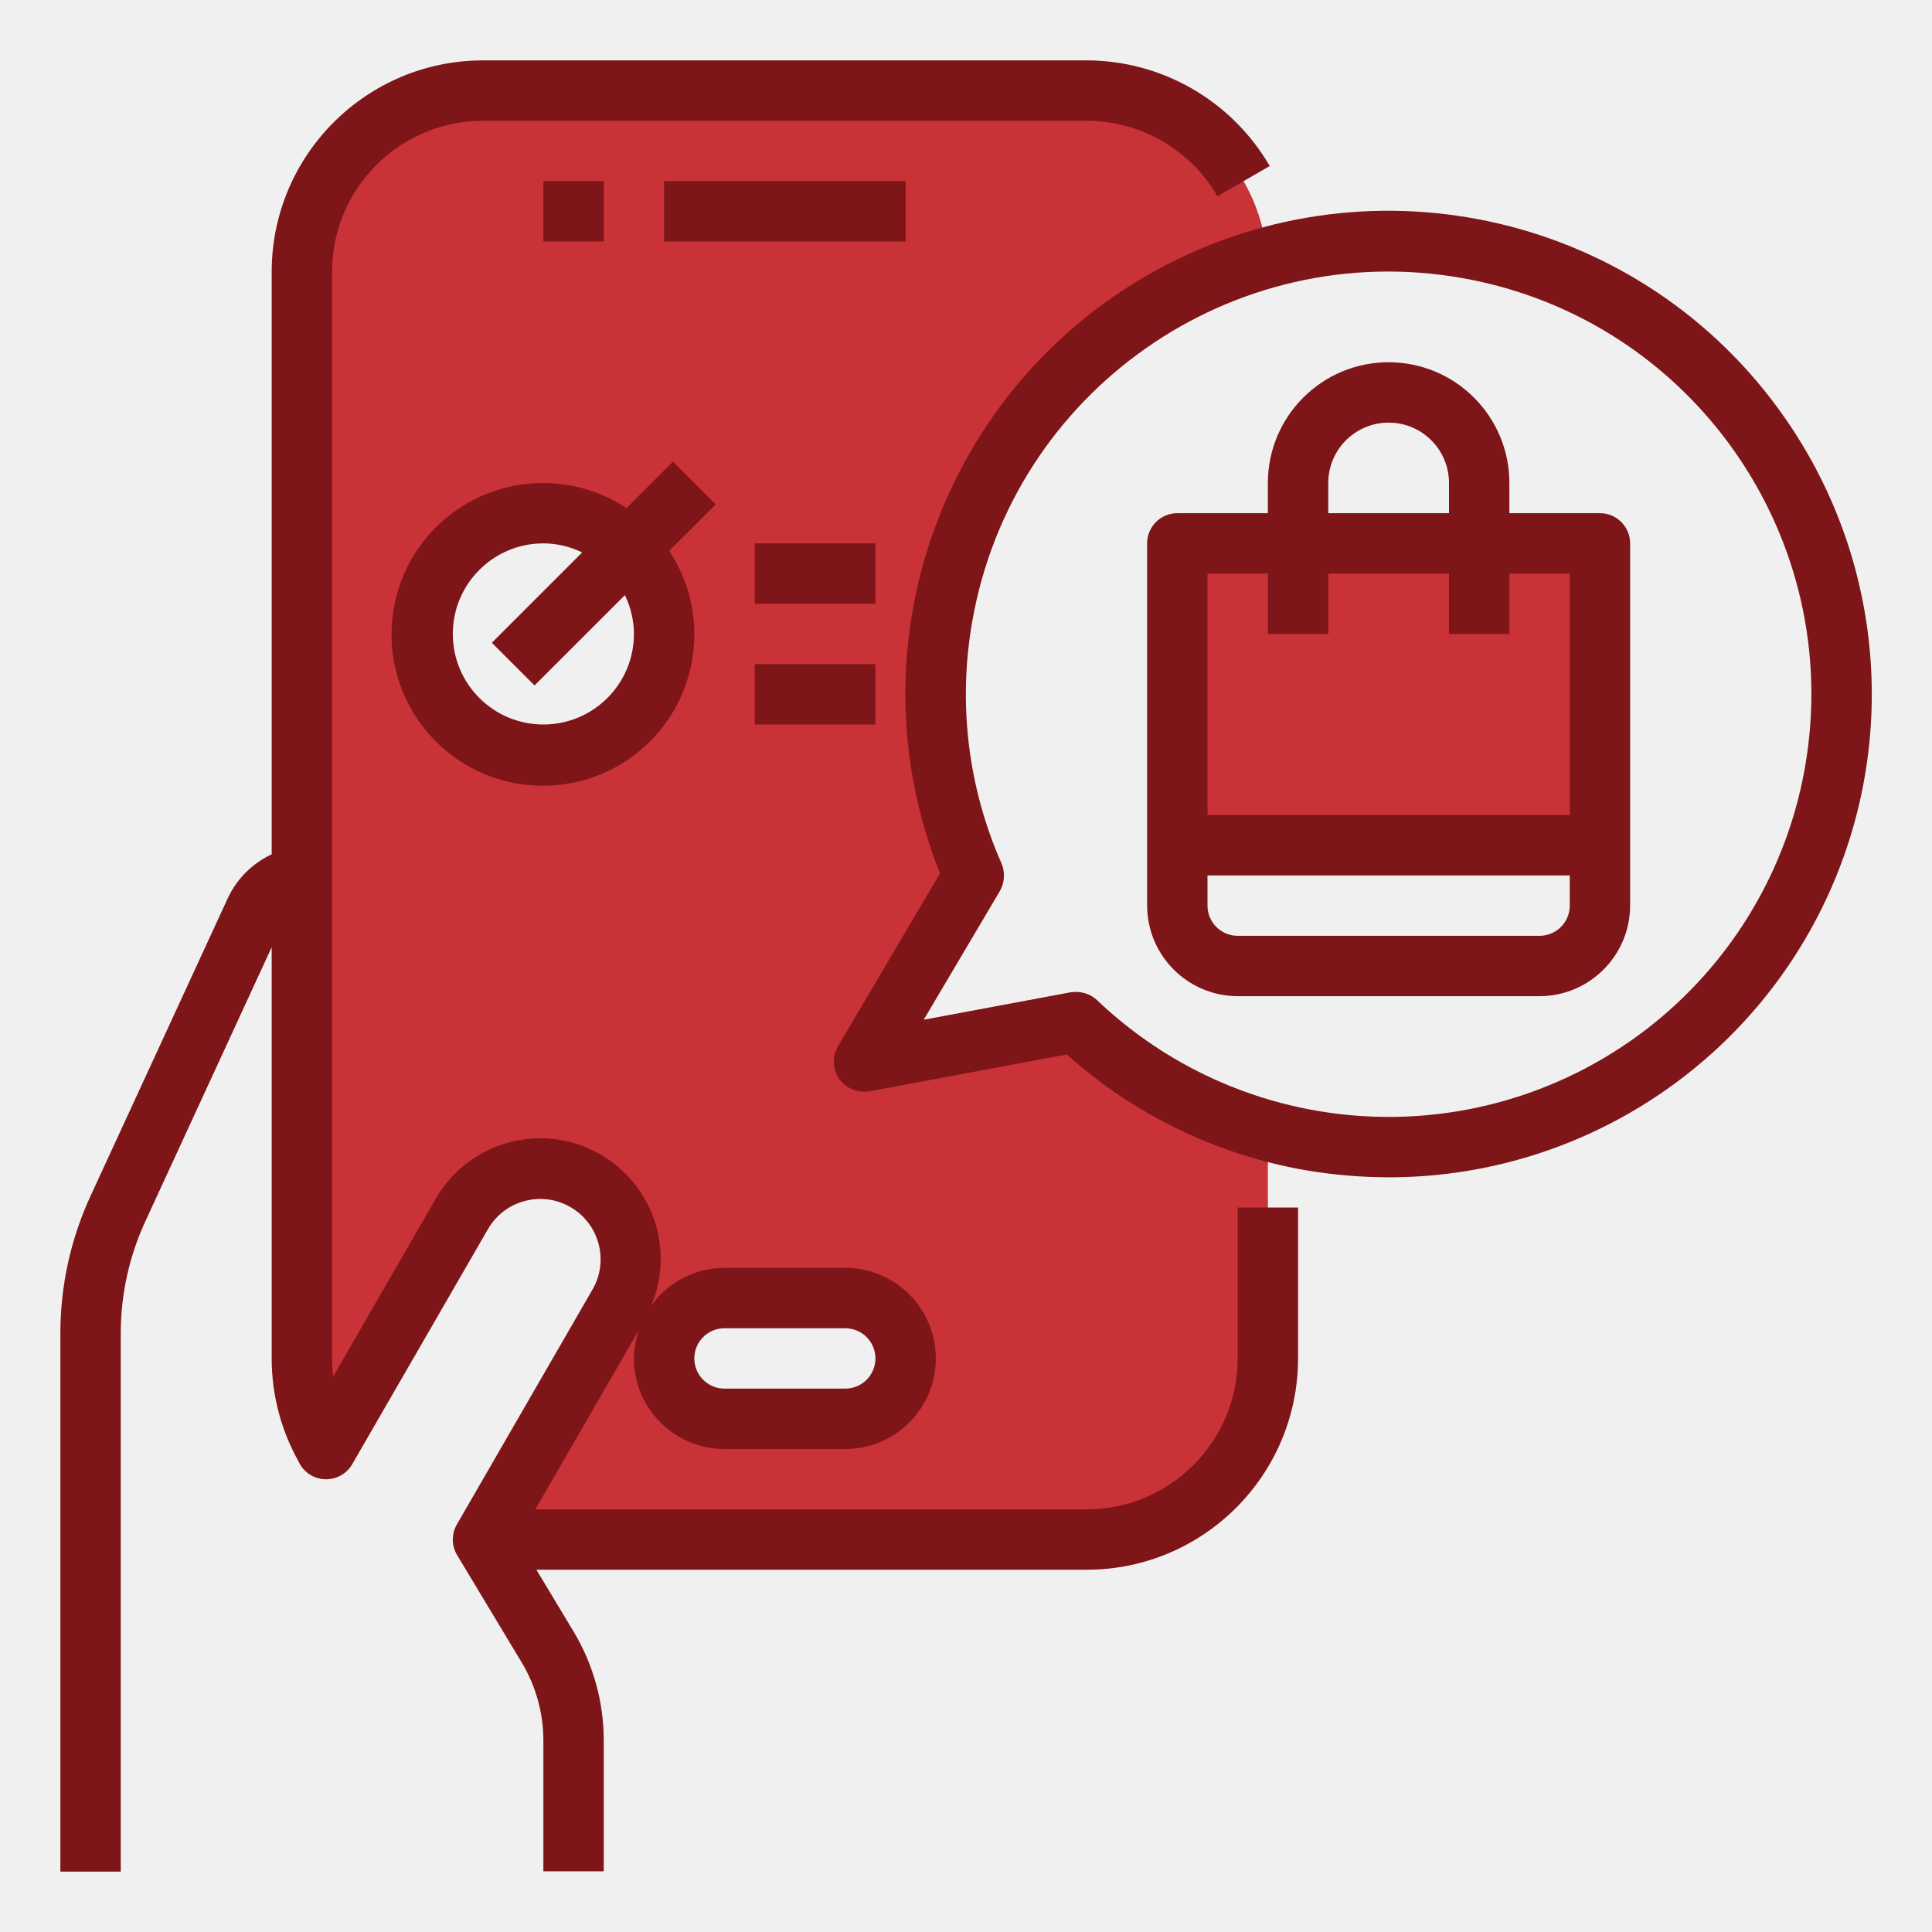
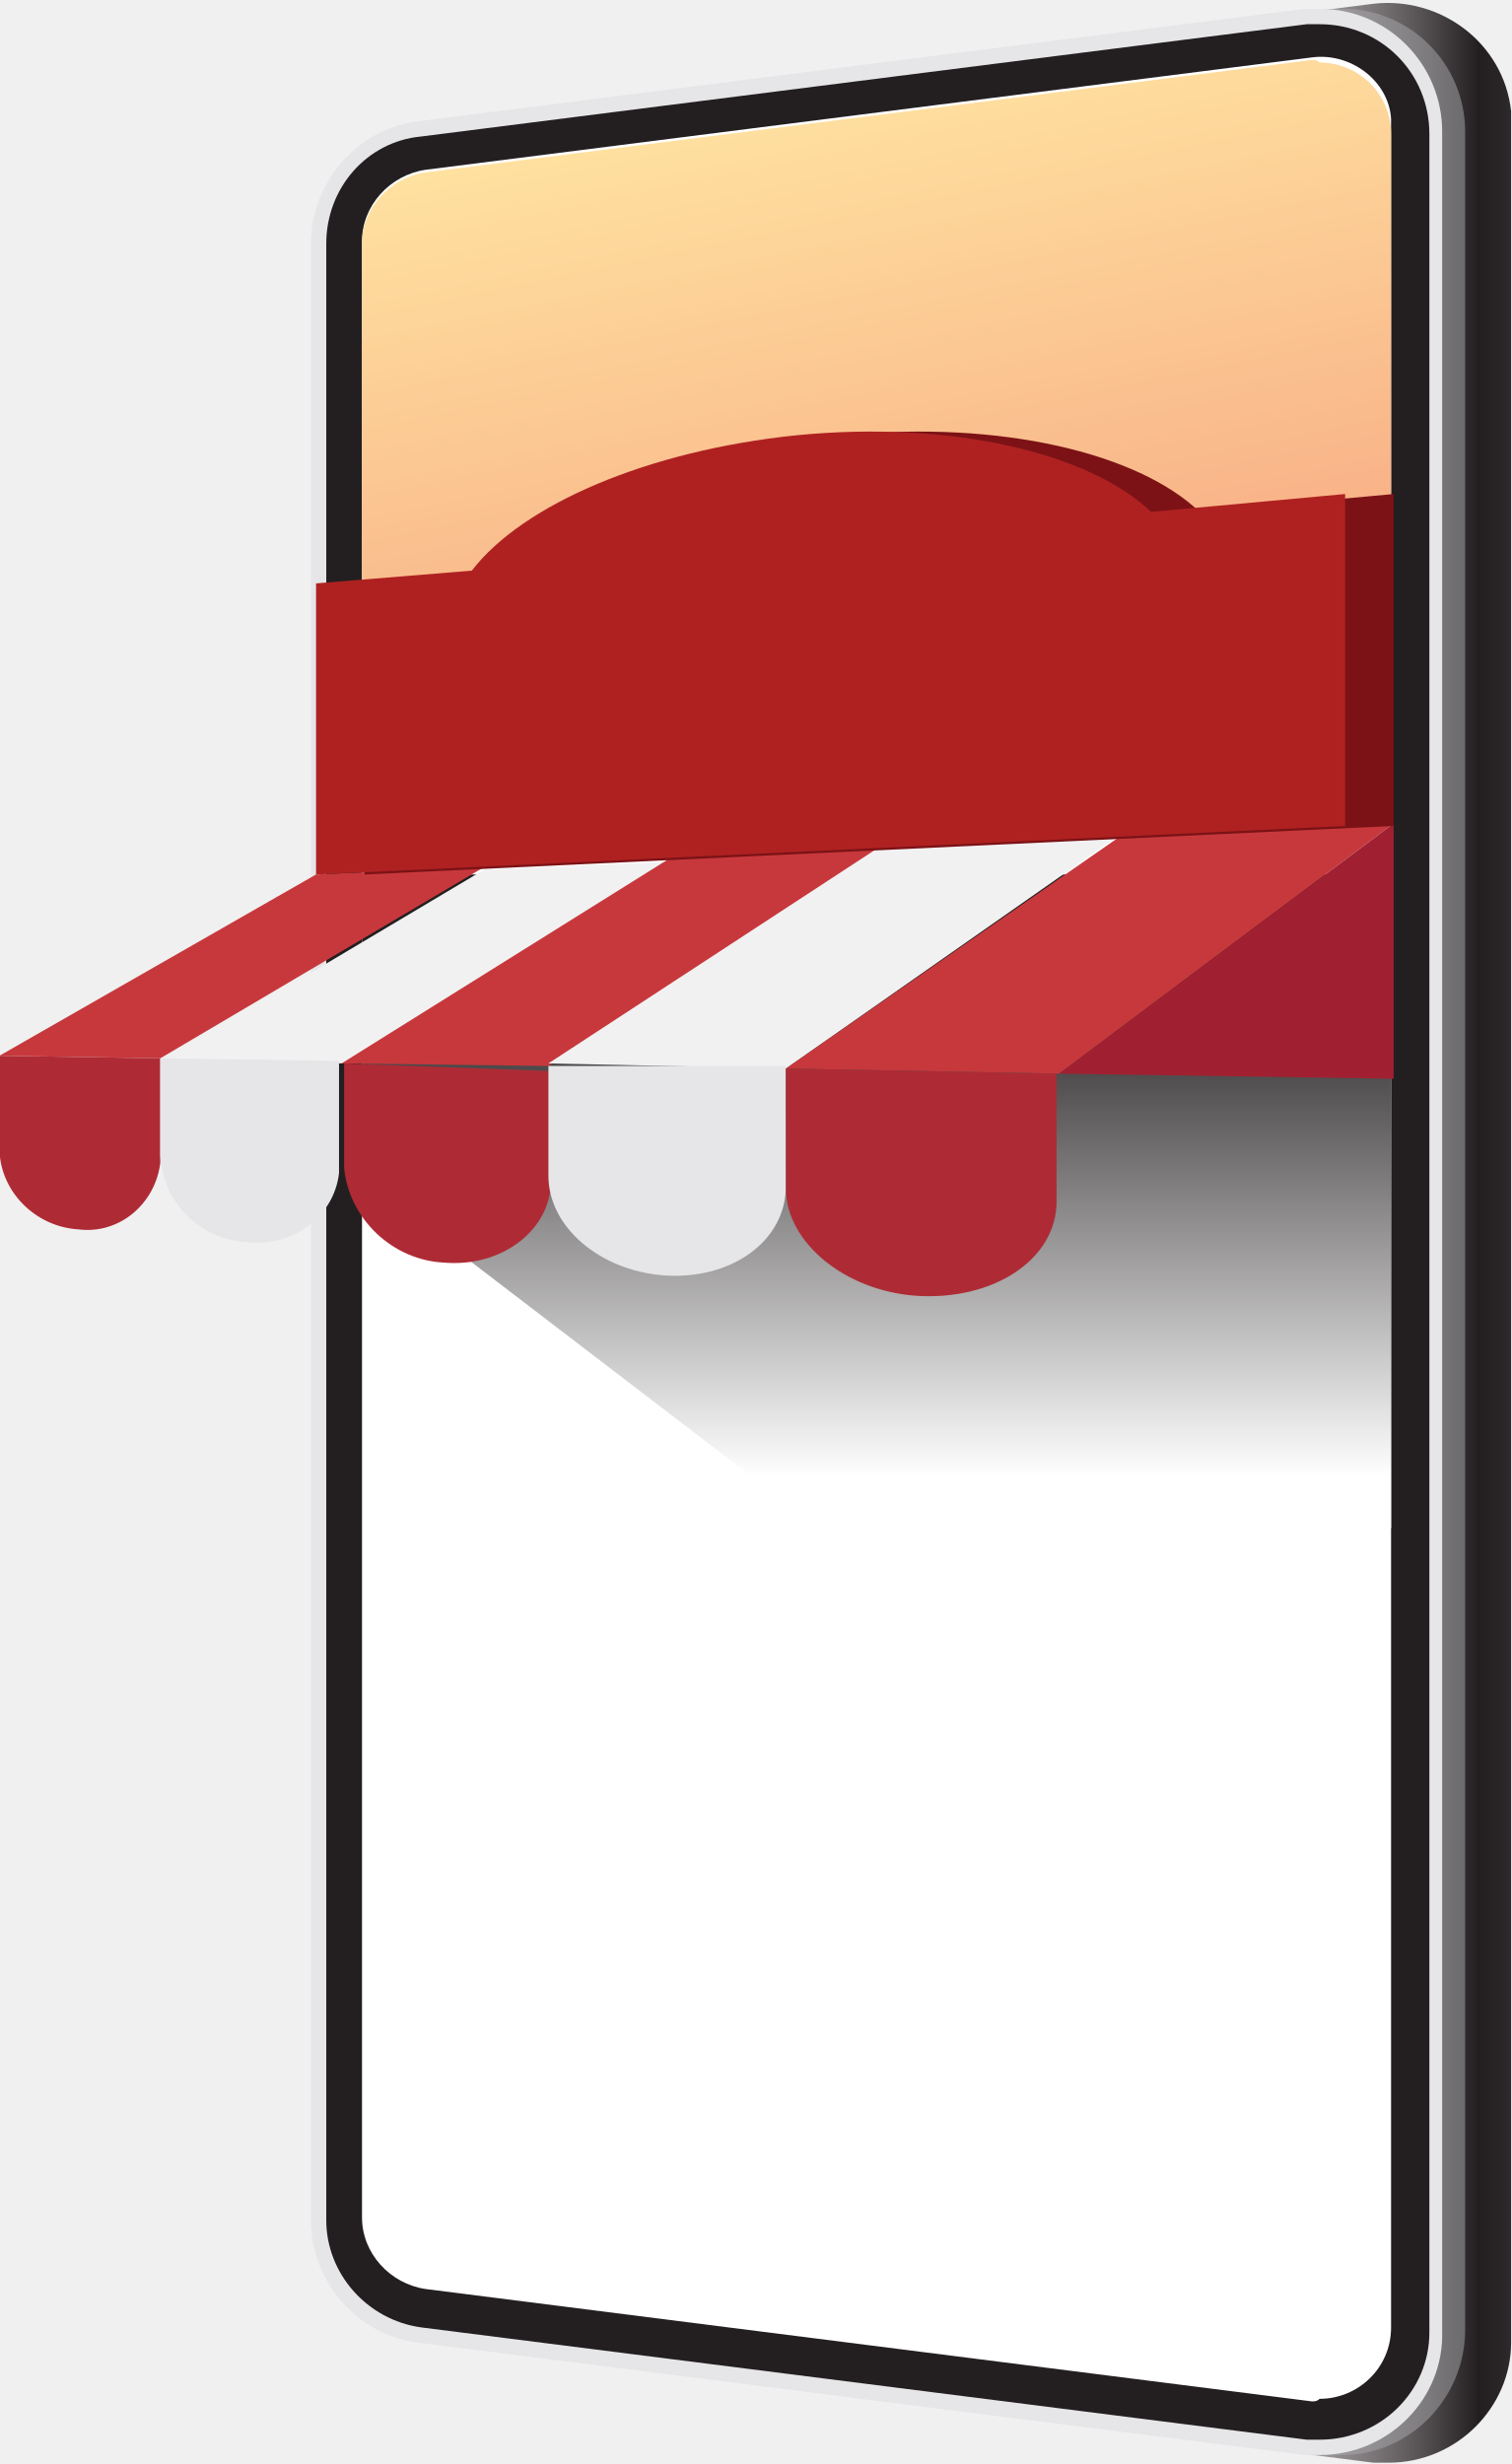
- <svg xmlns="http://www.w3.org/2000/svg" viewBox="0 0 64 64">
-   <g id="Online_Shopping-Shopping-Smartphone-Shopping_Bag-Commerce" data-name="Online Shopping-Shopping-Smartphone-Shopping Bag-Commerce">
-     <path d="m20.83 18.17a4.008 4.008 0 1 0 1.17 2.83 4.025 4.025 0 0 0 -1.17-2.83zm21.17 19.28v7.55a6 6 0 0 1 -6 6h-20l4.5-7.79a3 3 0 0 0 -5.2-3l-4.5 7.78a5.939 5.939 0 0 1 -.8-2.99v-36a6 6 0 0 1 6-6h20a6 6 0 0 1 5.98 5.55 15 15 0 0 0 -9.72 20.46l-3.64 6.16 7.03-1.31a14.927 14.927 0 0 0 6.35 3.59zm-12 7.55a2.006 2.006 0 0 0 -2-2h-4a2.015 2.015 0 0 0 -2 2 2.006 2.006 0 0 0 2 2h4a2.015 2.015 0 0 0 2-2z" fill="rgba(201, 50, 55, 1)" />
-     <path d="m49 18h-6-1-3v10h3 11v-10z" fill="rgba(201, 50, 55, 1)" />
-     <g fill="rgba(126, 21, 24, 1)">
-       <path d="m18 6h2v2h-2z" />
-       <path d="m22 6h8v2h-8z" />
-       <path d="m41 45a5.006 5.006 0 0 1 -5 5h-18.268l3.438-5.954a2.957 2.957 0 0 0 -.17.954 3 3 0 0 0 3 3h4a3 3 0 0 0 0-6h-4a2.992 2.992 0 0 0 -2.432 1.257 3.99 3.99 0 0 0 -7.13-3.551l-3.4 5.892a4.973 4.973 0 0 1 -.038-.598v-36a5.006 5.006 0 0 1 5-5h20a5.02 5.02 0 0 1 4.33 2.5l1.731-1a7.028 7.028 0 0 0 -6.061-3.5h-20a7.008 7.008 0 0 0 -7 7v19.3a3 3 0 0 0 -1.448 1.441l-4.539 9.847a10.857 10.857 0 0 0 -1.013 4.612v17.8h2v-17.8a8.863 8.863 0 0 1 .828-3.771l4.172-9.052v13.623a6.973 6.973 0 0 0 .889 3.411 1 1 0 0 0 1.781.089l4.5-7.794a2 2 0 0 1 3.464 2l-4.5 7.794a1 1 0 0 0 .009 1.016l2.142 3.56a5.018 5.018 0 0 1 .715 2.578v4.336h2v-4.336a7.012 7.012 0 0 0 -1-3.608l-1.231-2.046h18.231a7.008 7.008 0 0 0 7-7v-5h-2zm-17-1h4a1 1 0 0 1 0 2h-4a1 1 0 0 1 0-2z" />
-       <path d="m59.11 13.82a16 16 0 0 0 -27.97 15.11l-3.38 5.73a1 1 0 0 0 .04 1.08 1.019 1.019 0 0 0 1.01.41l6.53-1.22a15.939 15.939 0 0 0 7.88 3.83 16.6 16.6 0 0 0 2.79.24 16 16 0 0 0 13.1-25.18zm.68 11.61a14 14 0 0 1 -23.45 7.7 1.011 1.011 0 0 0 -.69-.27 1.087 1.087 0 0 0 -.18.01l-4.87.91 2.52-4.26a1.042 1.042 0 0 0 .06-.91 13.88 13.88 0 0 1 -.97-8.04 14 14 0 0 1 27.58 4.86z" />
-       <path d="m53 17h-3v-1a4 4 0 0 0 -8 0v1h-3a1 1 0 0 0 -1 1v12a3.009 3.009 0 0 0 3 3h10a3.009 3.009 0 0 0 3-3v-12a1 1 0 0 0 -1-1zm-9-1a2 2 0 0 1 4 0v1h-4zm8 14a1 1 0 0 1 -1 1h-10a1 1 0 0 1 -1-1v-1h12zm0-3h-12v-8h2v2h2v-2h4v2h2v-2h2z" />
-       <path d="m22.293 15.293-1.54 1.54a5.015 5.015 0 1 0 1.414 1.414l1.54-1.54zm-1.293 5.707a3 3 0 1 1 -3-3 2.951 2.951 0 0 1 1.285.3l-2.992 2.992 1.414 1.414 2.993-2.991a2.951 2.951 0 0 1 .3 1.285z" />
-       <path d="m25 18h4v2h-4z" />
-       <path d="m25 22h4v2h-4z" />
+ <svg xmlns="http://www.w3.org/2000/svg" version="1.1" id="Layer_1" x="0px" y="0px" viewBox="0 0 59.2 96.5" style="enable-background:new 0 0 59.2 96.5;" xml:space="preserve">
+   <style type="text/css">
+ 	.st0{fill:url(#Path_5377_1_);}
+ 	.st1{opacity:0.51;fill:#A6A7AB;enable-background:new    ;}
+ 	.st2{fill:#E6E6E8;}
+ 	.st3{fill:#231F20;}
+ 	.st4{fill:#FFFFFF;}
+ 	.st5{fill:url(#Path_5382_1_);}
+ 	.st6{fill:url(#Path_5383_1_);}
+ 	.st7{fill:#C7383C;}
+ 	.st8{fill:#F1F1F2;}
+ 	.st9{fill:#A02031;}
+ 	.st10{fill:#AE2B35;}
+ 	.st11{fill:#7C1216;}
+ 	.st12{fill:#AF2121;}
+ </style>
+   <g id="Online_shopping_icon" transform="translate(-3957.923 -1455.452)">
+     <linearGradient id="Path_5377_1_" gradientUnits="userSpaceOnUse" x1="3438.613" y1="2709.834" x2="3439.072" y2="2709.834" gradientTransform="matrix(44.1252 0 0 -96.4696 -147728.703 262920.312)">
+       <stop offset="0" style="stop-color:#E1DDD9" />
+       <stop offset="0.129" style="stop-color:#C4C0BE" />
+       <stop offset="0.266" style="stop-color:#ABA7A8" />
+       <stop offset="0.35" style="stop-color:#A39FA0" />
+       <stop offset="0.399" style="stop-color:#9A9697" />
+       <stop offset="0.48" style="stop-color:#817D7E" />
+       <stop offset="0.581" style="stop-color:#5A5657" />
+       <stop offset="0.699" style="stop-color:#231F20" />
+       <stop offset="0.7" style="stop-color:#231F20" />
+       <stop offset="0.747" style="stop-color:#2A2628" />
+       <stop offset="0.823" style="stop-color:#3F3C41" />
+       <stop offset="0.918" style="stop-color:#605F68" />
+       <stop offset="1" style="stop-color:#828390" />
+     </linearGradient>
+     <path id="Path_5377" class="st0" d="M4012.3,1551.9c-0.2,0-0.4,0-0.6,0l-34.5-4.4c-2.4-0.3-4.2-2.4-4.2-4.8v-77.9   c0-2.4,1.8-4.5,4.2-4.8l34.5-4.4c2.6-0.3,5.1,1.5,5.4,4.2c0,0.2,0,0.4,0,0.7v86.7C4017.1,1549.7,4015,1551.9,4012.3,1551.9z" />
+     <path id="Path_5378" class="st1" d="M4010.5,1551.6c-0.2,0-0.4,0-0.6,0l-34.7-4.4c-2.4-0.3-4.2-2.4-4.2-4.8v-77.4   c0-2.4,1.8-4.5,4.2-4.8l34.7-4.4c0.2,0,0.4,0,0.6,0c2.7,0,4.8,2.2,4.8,4.8v86.1C4015.3,1549.4,4013.1,1551.6,4010.5,1551.6z" />
+     <path id="Path_5379" class="st2" d="M4009.6,1551.6c-0.2,0-0.4,0-0.6,0l-34.7-4.4c-2.4-0.3-4.2-2.4-4.2-4.8v-77.4   c0-2.4,1.8-4.5,4.2-4.8l34.7-4.4c0.2,0,0.4,0,0.6,0c2.7,0,4.8,2.2,4.8,4.8v86.1C4014.5,1549.4,4012.3,1551.6,4009.6,1551.6z" />
+     <path id="Path_5380" class="st3" d="M4009.6,1551c-0.2,0-0.4,0-0.5,0l-34.7-4.4c-2.1-0.3-3.7-2.1-3.7-4.2v-77.4   c0-2.2,1.6-4,3.7-4.2l34.7-4.4c0.2,0,0.4,0,0.5,0c2.4,0,4.3,1.9,4.3,4.3v86.1C4013.9,1549.1,4012,1551,4009.6,1551z" />
+     <path id="Path_5381" class="st4" d="M4009.3,1549.5l-34.7-4.4c-1.4-0.2-2.5-1.4-2.5-2.8v-77.4c0-1.4,1.1-2.6,2.5-2.8l34.7-4.4   c1.5-0.2,3,0.9,3.1,2.4c0,0.1,0,0.2,0,0.4v86.1c0,1.6-1.3,2.8-2.8,2.8C4009.5,1549.5,4009.4,1549.5,4009.3,1549.5z" />
+     <linearGradient id="Path_5382_1_" gradientUnits="userSpaceOnUse" x1="3439.44" y1="2671.212" x2="3440.129" y2="2669.316" gradientTransform="matrix(40.324 0 0 -22.8411 -134706.719 62472.48)">
+       <stop offset="0" style="stop-color:#FFE3A1" />
+       <stop offset="1" style="stop-color:#F07467" />
+     </linearGradient>
+     <path id="Path_5382" class="st5" d="M4009.3,1457.8l-34.7,4.4c-1.4,0.2-2.5,1.4-2.5,2.8v15.7h40.3v-20c0-1.6-1.3-2.8-2.8-2.8   C4009.5,1457.8,4009.4,1457.8,4009.3,1457.8z" />
+     <linearGradient id="Path_5383_1_" gradientUnits="userSpaceOnUse" x1="3439.616" y1="2675.861" x2="3439.616" y2="2676.637" gradientTransform="matrix(40.324 0 0 -25.593 -134706.719 69996.461)">
+       <stop offset="0" style="stop-color:#FFFFFF" />
+       <stop offset="1" style="stop-color:#231F20" />
+     </linearGradient>
+     <path id="Path_5383" class="st6" d="M3972.1,1489.7v11.9l17.9,13.7h22.4v-25.5l-0.1-0.1L3972.1,1489.7z" />
+     <g id="Group_2643">
+       <path id="Path_5384" class="st7" d="M3964.2,1496.9l-6.3-0.1l12.4-7.1l6.6-0.3L3964.2,1496.9z" />
+       <path id="Path_5385" class="st8" d="M3971.4,1497.1l-7.1-0.1l12.6-7.5l7.3-0.3L3971.4,1497.1z" />
+       <path id="Path_5386" class="st7" d="M3979.4,1497.2l-8.1-0.1l12.8-8l8.2-0.4L3979.4,1497.2z" />
+       <path id="Path_5387" class="st8" d="M3988.7,1497.3l-9.3-0.2l13-8.5l9.3-0.4L3988.7,1497.3z" />
+       <path id="Path_5388" class="st7" d="M3999.4,1497.5l-10.7-0.2l13.1-9.1l10.7-0.5L3999.4,1497.5z" />
+       <path id="Path_5389" class="st9" d="M3999.4,1497.5l13.1,0.2v-10L3999.4,1497.5z" />
    </g>
+     <g id="Group_2644">
+       <path id="Path_5391" class="st10" d="M3957.9,1496.8v3.6c0,1.7,1.4,3.1,3.1,3.2l0,0c1.6,0.2,3-1,3.2-2.6c0-0.1,0-0.2,0-0.3v-3.8    L3957.9,1496.8z" />
+       <path id="Path_5392" class="st2" d="M3964.2,1496.9v3.8c0.1,1.9,1.6,3.3,3.4,3.4l0,0c1.8,0.2,3.4-1,3.6-2.7c0-0.1,0-0.2,0-0.3    v-4.1L3964.2,1496.9z" />
+       <path id="Path_5393" class="st10" d="M3971.4,1497.1v4.1c0.2,2,1.9,3.6,3.9,3.7l0,0c2.3,0.2,4.2-1.3,4.2-3.2v-4.3L3971.4,1497.1z" />
+       <path id="Path_5394" class="st2" d="M3979.4,1497.2v4.3c0,2,2,3.7,4.5,3.9l0,0c2.6,0.2,4.8-1.3,4.8-3.5v-4.7L3979.4,1497.2z" />
+       <path id="Path_5395" class="st10" d="M3988.7,1497.3v4.7c0,2.1,2.3,4,5.1,4.2l0,0c3,0.2,5.5-1.4,5.5-3.7v-5L3988.7,1497.3z" />
+     </g>
+     <path id="Path_5396" class="st11" d="M4004.9,1475.5c-2.4-2.3-7.8-3.6-13.9-3c-5.8,0.6-10.7,2.7-12.7,5.3l-6.1,0.5v11.4l40.3-1.9   v-13L4004.9,1475.5z" />
+     <path id="Path_5397" class="st12" d="M4003,1475.5c-2.4-2.3-7.8-3.6-13.9-3c-5.8,0.6-10.7,2.7-12.7,5.3l-6.1,0.5v11.4l40.3-1.9v-13   L4003,1475.5z" />
+     <path id="Path_5399" class="st12" d="M3972.2,1487.4v-7.2l5.1-0.4l0.6-0.7c1.1-1.2,2.5-2.1,4-2.7c4.7-1.8,9.9-2.3,14.9-1.3   c1.7,0.3,3.3,1,4.6,2.1l0.7,0.7l6.2-0.5v8L3972.2,1487.4z" />
  </g>
</svg>
